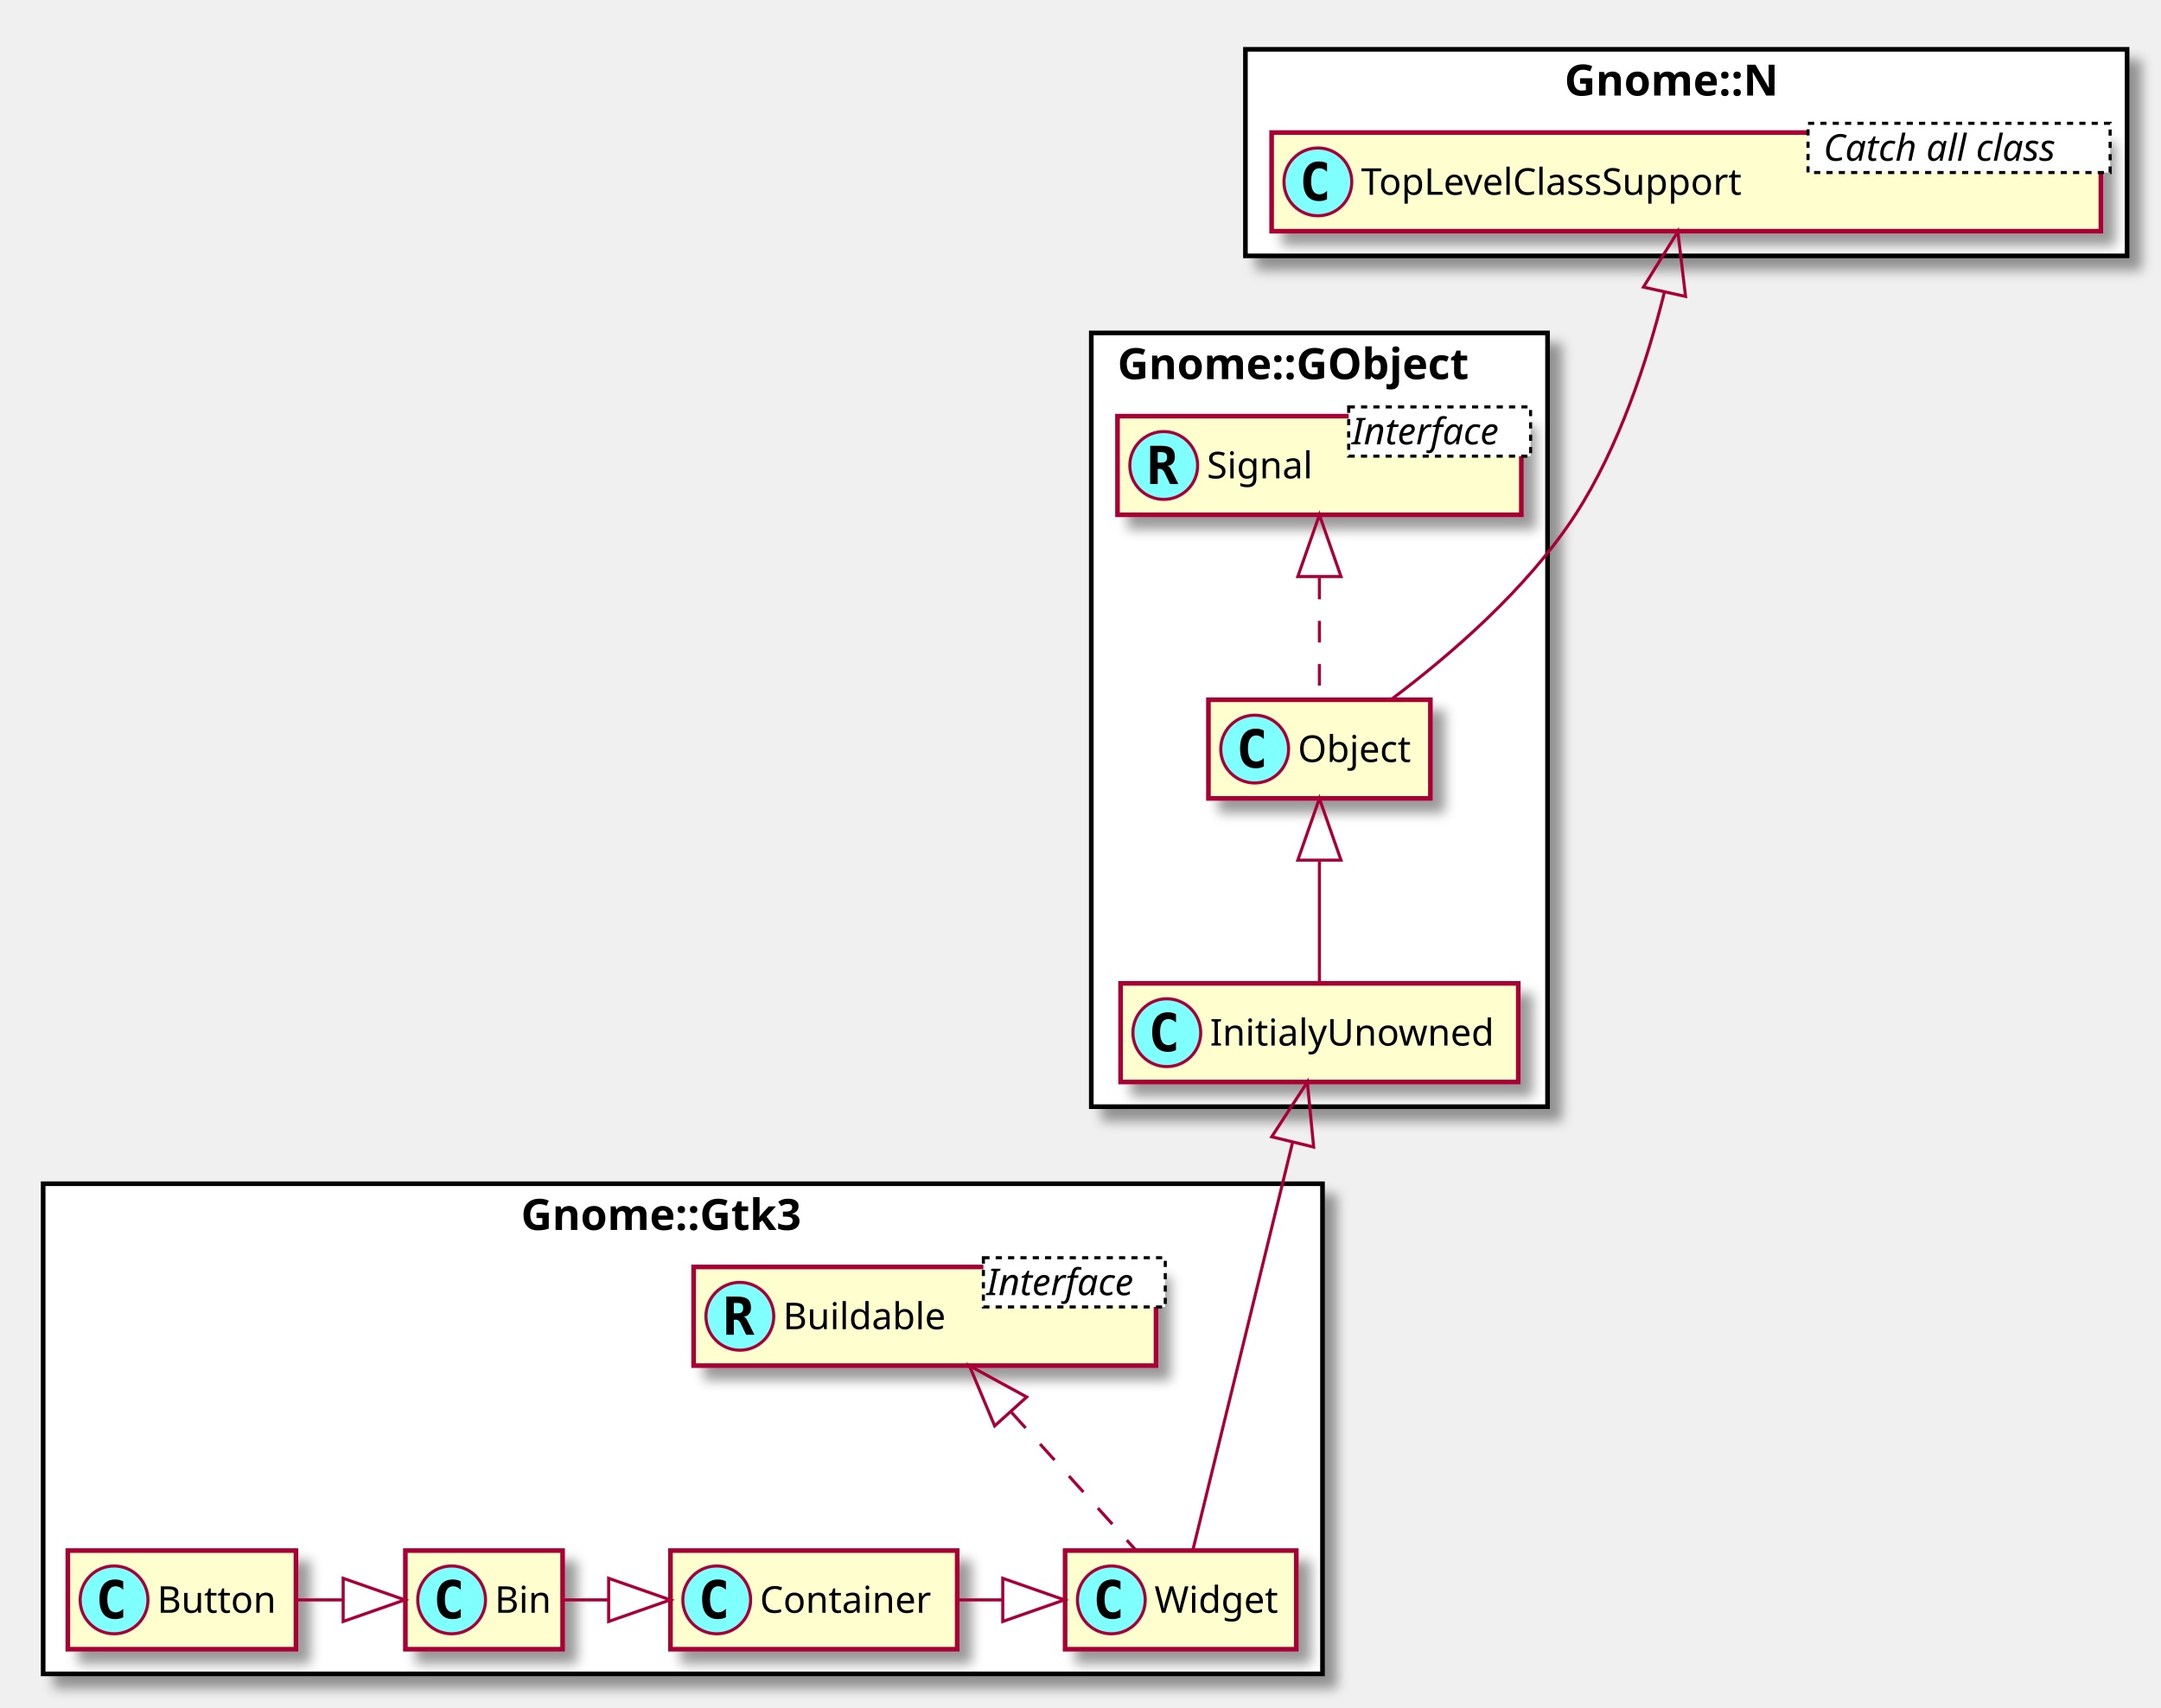
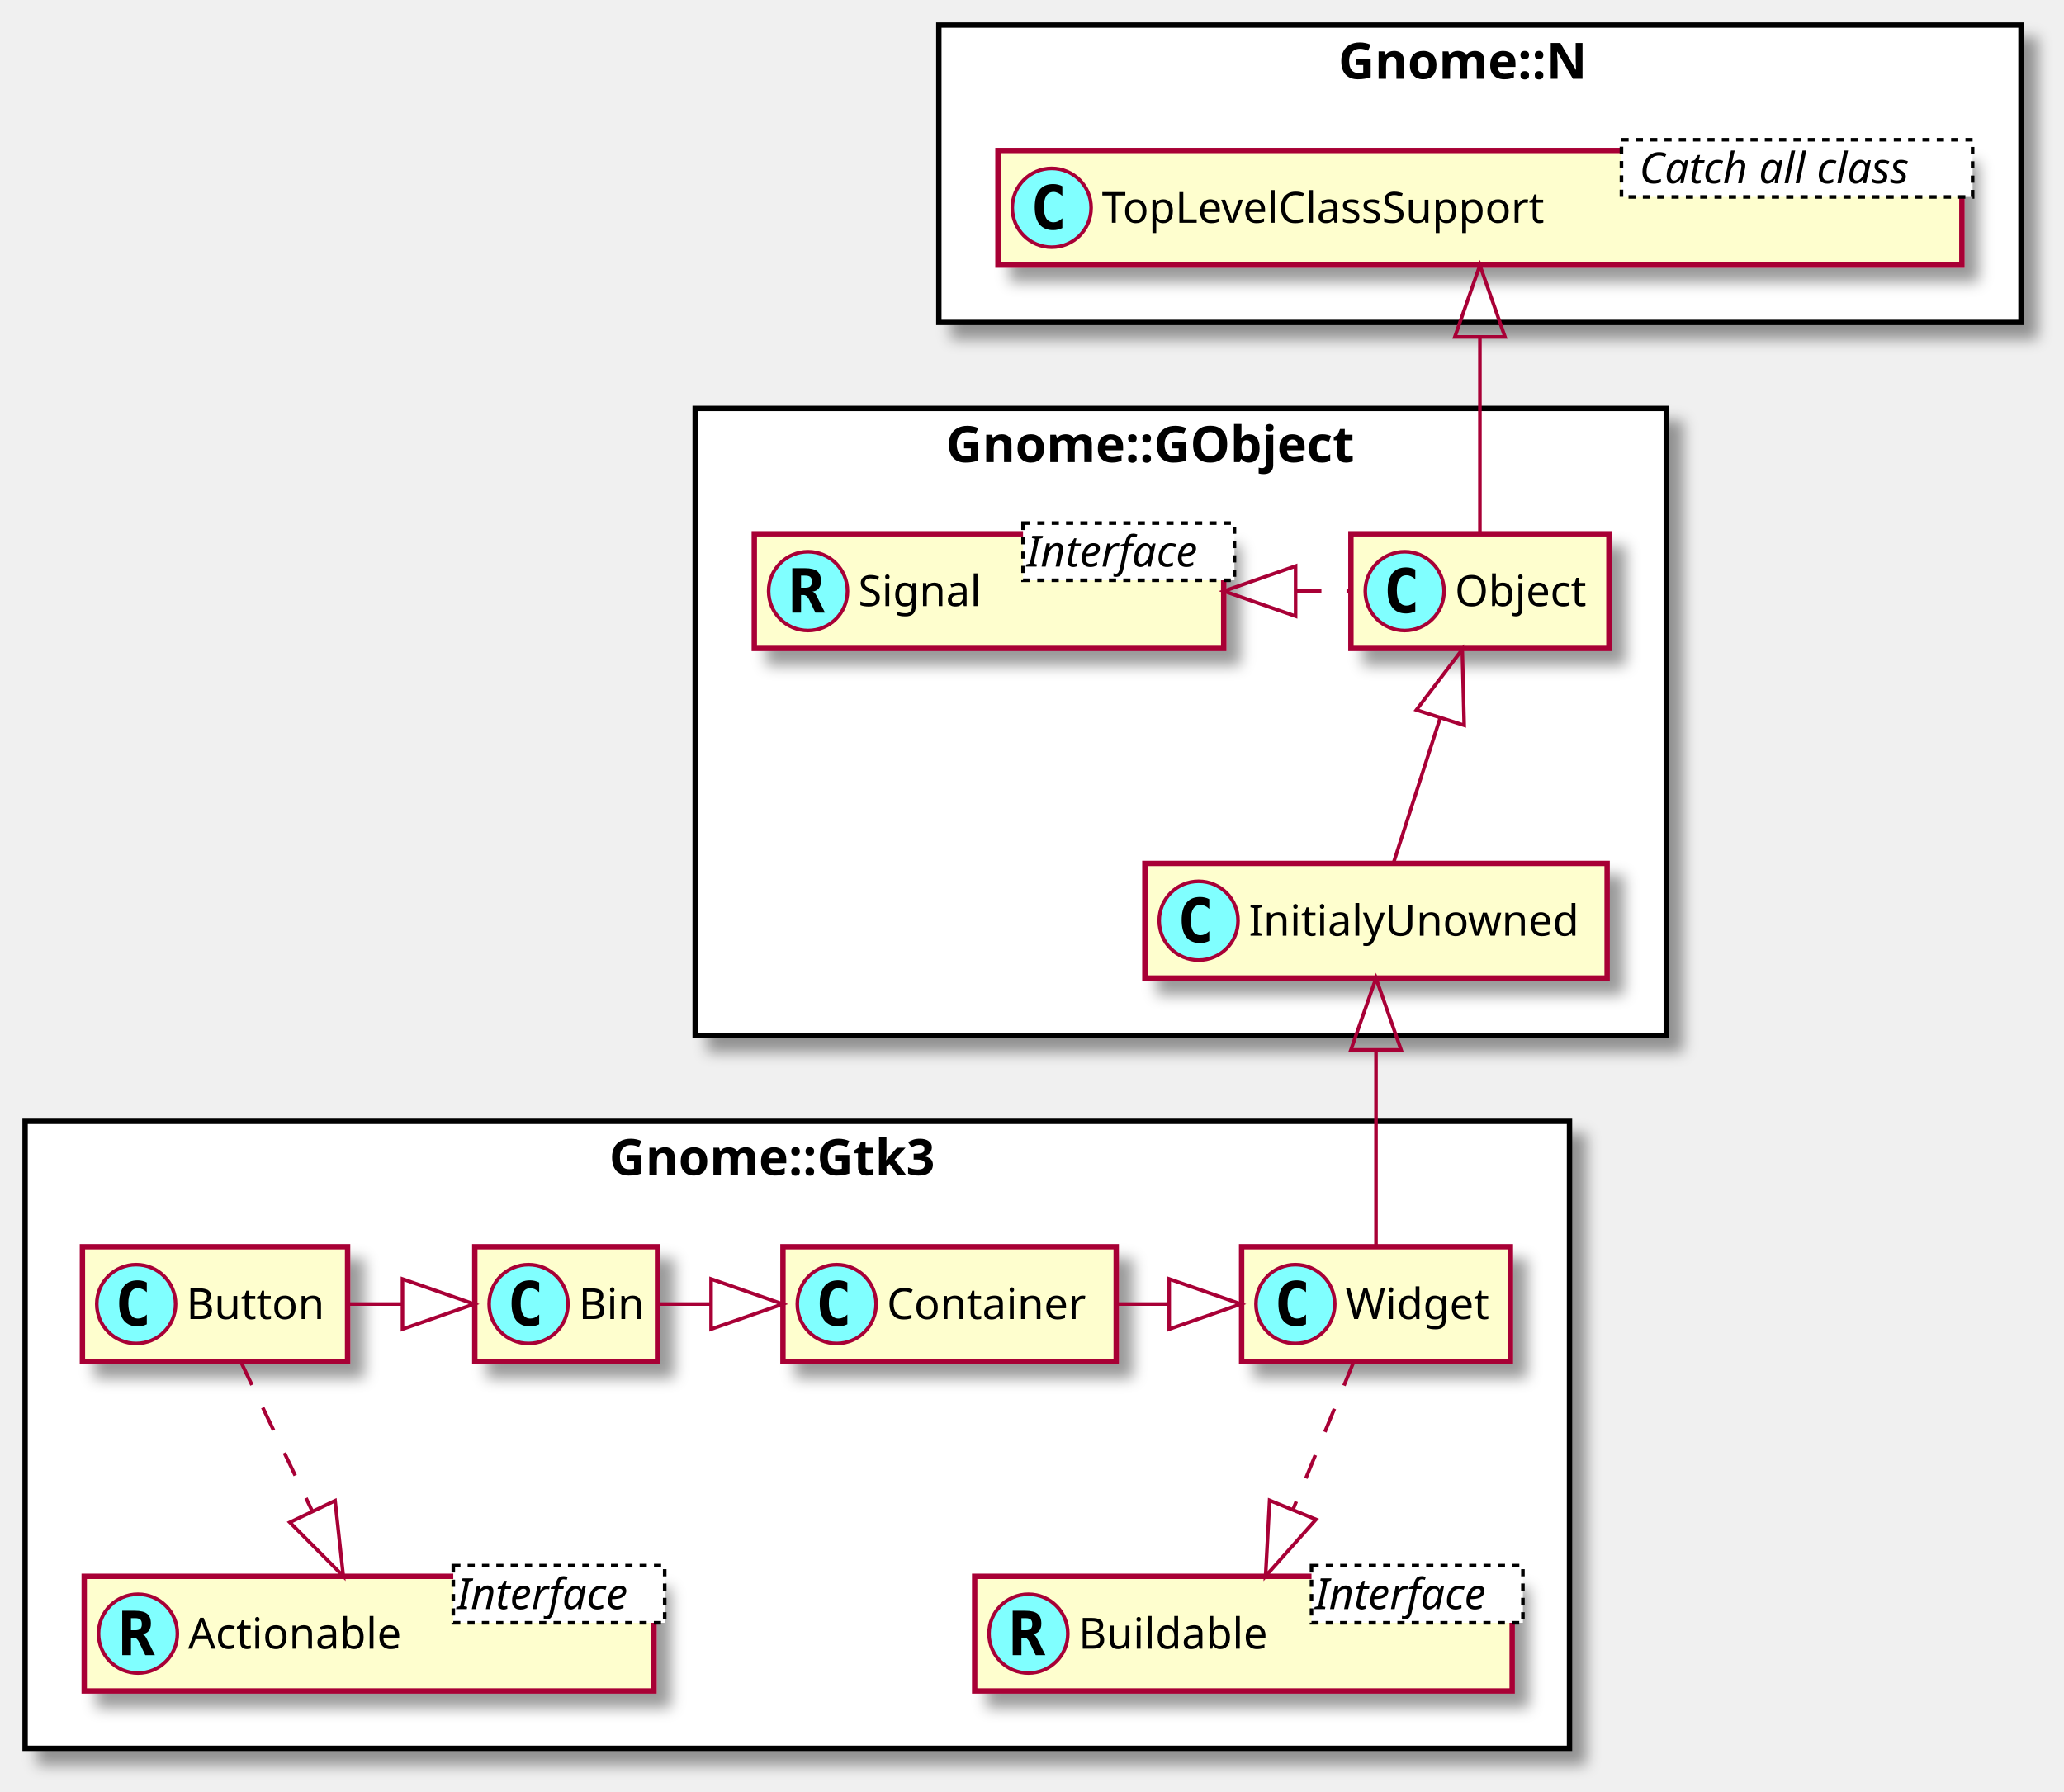
- <svg xmlns="http://www.w3.org/2000/svg" contentScriptType="application/ecmascript" contentStyleType="text/css" height="554px" preserveAspectRatio="none" style="width:701px;height:554px;" version="1.1" viewBox="0 0 701 554" width="701px" zoomAndPan="magnify">
+ <svg xmlns="http://www.w3.org/2000/svg" contentScriptType="application/ecmascript" contentStyleType="text/css" height="500px" preserveAspectRatio="none" style="width:576px;height:500px;" version="1.1" viewBox="0 0 576 500" width="576px" zoomAndPan="magnify">
  <defs>
-     <filter height="300%" id="fm3wmoeskgio3" width="300%" x="-1" y="-1">
+     <filter height="300%" id="f1koifuzyjq598" width="300%" x="-1" y="-1">
      <feGaussianBlur result="blurOut" stdDeviation="2.0" />
      <feColorMatrix in="blurOut" result="blurOut2" type="matrix" values="0 0 0 0 0 0 0 0 0 0 0 0 0 0 0 0 0 0 .4 0" />
      <feOffset dx="4.0" dy="4.0" in="blurOut2" result="blurOut3" />
      <feBlend in="SourceGraphic" in2="blurOut3" mode="normal" />
    </filter>
  </defs>
  <g>
-     <rect fill="#FFFFFF" filter="url(#fm3wmoeskgio3)" height="67" style="stroke: #000000; stroke-width: 1.5;" width="286" x="404" y="16" />
-     <text fill="#000000" font-family="sans-serif" font-size="14" font-weight="bold" lengthAdjust="spacingAndGlyphs" textLength="79" x="507.5" y="30.995">Gnome::N</text>
-     <rect fill="#FFFFFF" filter="url(#fm3wmoeskgio3)" height="251" style="stroke: #000000; stroke-width: 1.5;" width="148" x="354" y="108" />
-     <text fill="#000000" font-family="sans-serif" font-size="14" font-weight="bold" lengthAdjust="spacingAndGlyphs" textLength="131" x="362.5" y="122.995">Gnome::GObject</text>
-     <rect fill="#FFFFFF" filter="url(#fm3wmoeskgio3)" height="159" style="stroke: #000000; stroke-width: 1.5;" width="415" x="14" y="384" />
-     <text fill="#000000" font-family="sans-serif" font-size="14" font-weight="bold" lengthAdjust="spacingAndGlyphs" textLength="105" x="169" y="398.995">Gnome::Gtk3</text>
-     <rect fill="#FEFECE" filter="url(#fm3wmoeskgio3)" height="32" id="Gnome::N::TopLevelClassSupport" style="stroke: #A80036; stroke-width: 1.5;" width="269" x="412.5" y="43" />
-     <ellipse cx="427.5" cy="59" fill="#80FFFF" rx="11" ry="11" style="stroke: #A80036; stroke-width: 1.0;" />
-     <path d="M430.469,64.641 Q429.891,64.938 429.25,65.078 Q428.609,65.234 427.906,65.234 Q425.406,65.234 424.078,63.594 Q422.766,61.938 422.766,58.812 Q422.766,55.688 424.078,54.031 Q425.406,52.375 427.906,52.375 Q428.609,52.375 429.25,52.531 Q429.906,52.688 430.469,52.984 L430.469,55.703 Q429.844,55.125 429.25,54.859 Q428.656,54.578 428.031,54.578 Q426.688,54.578 426,55.656 Q425.312,56.719 425.312,58.812 Q425.312,60.906 426,61.984 Q426.688,63.047 428.031,63.047 Q428.656,63.047 429.25,62.781 Q429.844,62.5 430.469,61.922 L430.469,64.641 Z " />
-     <text fill="#000000" font-family="sans-serif" font-size="12" lengthAdjust="spacingAndGlyphs" textLength="137" x="441.5" y="63.181">TopLevelClassSupport</text>
-     <rect fill="#FFFFFF" height="15.969" style="stroke: #000000; stroke-width: 1.0; stroke-dasharray: 2.0,2.0;" width="98" x="586.5" y="40" />
-     <text fill="#000000" font-family="sans-serif" font-size="12" font-style="italic" lengthAdjust="spacingAndGlyphs" textLength="88" x="591.5" y="52.139">Catch all class</text>
-     <rect fill="#FEFECE" filter="url(#fm3wmoeskgio3)" height="32" id="Gnome::GObject::Signal" style="stroke: #A80036; stroke-width: 1.5;" width="131" x="362.5" y="135" />
-     <ellipse cx="377.5" cy="151" fill="#80FFFF" rx="11" ry="11" style="stroke: #A80036; stroke-width: 1.0;" />
-     <path d="M378.703,151.141 Q379.062,151.219 379.328,151.5 Q379.609,151.766 380,152.547 L382.234,157 L379.547,157 L378.047,153.875 Q377.984,153.734 377.875,153.5 Q377.219,152.109 376.328,152.109 L375.547,152.109 L375.547,157 L373.109,157 L373.109,144.609 L376.641,144.609 Q379.031,144.609 380.062,145.453 Q381.109,146.297 381.109,148.203 Q381.109,149.484 380.484,150.25 Q379.875,151 378.703,151.141 Z M375.547,146.672 L375.547,150.047 L376.703,150.047 Q377.719,150.047 378.141,149.656 Q378.578,149.25 378.578,148.344 Q378.578,147.453 378.141,147.062 Q377.719,146.672 376.703,146.672 L375.547,146.672 Z " />
-     <text fill="#000000" font-family="sans-serif" font-size="12" lengthAdjust="spacingAndGlyphs" textLength="38" x="391.5" y="155.181">Signal</text>
-     <rect fill="#FFFFFF" height="15.969" style="stroke: #000000; stroke-width: 1.0; stroke-dasharray: 2.0,2.0;" width="59" x="437.5" y="132" />
-     <text fill="#000000" font-family="sans-serif" font-size="12" font-style="italic" lengthAdjust="spacingAndGlyphs" textLength="57" x="438.5" y="144.139">Interface</text>
-     <rect fill="#FEFECE" filter="url(#fm3wmoeskgio3)" height="32" id="Gnome::GObject::Object" style="stroke: #A80036; stroke-width: 1.5;" width="72" x="392" y="227" />
-     <ellipse cx="407" cy="243" fill="#80FFFF" rx="11" ry="11" style="stroke: #A80036; stroke-width: 1.0;" />
-     <path d="M409.969,248.641 Q409.391,248.938 408.75,249.078 Q408.109,249.234 407.406,249.234 Q404.906,249.234 403.578,247.594 Q402.266,245.938 402.266,242.812 Q402.266,239.688 403.578,238.031 Q404.906,236.375 407.406,236.375 Q408.109,236.375 408.75,236.531 Q409.406,236.688 409.969,236.984 L409.969,239.703 Q409.344,239.125 408.75,238.859 Q408.156,238.578 407.531,238.578 Q406.188,238.578 405.5,239.656 Q404.812,240.719 404.812,242.812 Q404.812,244.906 405.5,245.984 Q406.188,247.047 407.531,247.047 Q408.156,247.047 408.75,246.781 Q409.344,246.5 409.969,245.922 L409.969,248.641 Z " />
-     <text fill="#000000" font-family="sans-serif" font-size="12" lengthAdjust="spacingAndGlyphs" textLength="40" x="421" y="247.181">Object</text>
-     <rect fill="#FEFECE" filter="url(#fm3wmoeskgio3)" height="32" id="Gnome::GObject::InitialyUnowned" style="stroke: #A80036; stroke-width: 1.5;" width="129" x="363.5" y="319" />
-     <ellipse cx="378.5" cy="335" fill="#80FFFF" rx="11" ry="11" style="stroke: #A80036; stroke-width: 1.0;" />
-     <path d="M381.469,340.641 Q380.891,340.938 380.25,341.078 Q379.609,341.234 378.906,341.234 Q376.406,341.234 375.078,339.594 Q373.766,337.938 373.766,334.812 Q373.766,331.688 375.078,330.031 Q376.406,328.375 378.906,328.375 Q379.609,328.375 380.25,328.531 Q380.906,328.688 381.469,328.984 L381.469,331.703 Q380.844,331.125 380.25,330.859 Q379.656,330.578 379.031,330.578 Q377.688,330.578 377,331.656 Q376.312,332.719 376.312,334.812 Q376.312,336.906 377,337.984 Q377.688,339.047 379.031,339.047 Q379.656,339.047 380.25,338.781 Q380.844,338.5 381.469,337.922 L381.469,340.641 Z " />
-     <text fill="#000000" font-family="sans-serif" font-size="12" lengthAdjust="spacingAndGlyphs" textLength="97" x="392.5" y="339.181">InitialyUnowned</text>
-     <rect fill="#FEFECE" filter="url(#fm3wmoeskgio3)" height="32" id="Gnome::Gtk3::Buildable" style="stroke: #A80036; stroke-width: 1.5;" width="150" x="225" y="411" />
-     <ellipse cx="240" cy="427" fill="#80FFFF" rx="11" ry="11" style="stroke: #A80036; stroke-width: 1.0;" />
-     <path d="M241.203,427.141 Q241.562,427.219 241.828,427.5 Q242.109,427.766 242.5,428.547 L244.734,433 L242.047,433 L240.547,429.875 Q240.484,429.734 240.375,429.5 Q239.719,428.109 238.828,428.109 L238.047,428.109 L238.047,433 L235.609,433 L235.609,420.609 L239.141,420.609 Q241.531,420.609 242.562,421.453 Q243.609,422.297 243.609,424.203 Q243.609,425.484 242.984,426.25 Q242.375,427 241.203,427.141 Z M238.047,422.672 L238.047,426.047 L239.203,426.047 Q240.219,426.047 240.641,425.656 Q241.078,425.25 241.078,424.344 Q241.078,423.453 240.641,423.062 Q240.219,422.672 239.203,422.672 L238.047,422.672 Z " />
-     <text fill="#000000" font-family="sans-serif" font-size="12" lengthAdjust="spacingAndGlyphs" textLength="57" x="254" y="431.181">Buildable</text>
-     <rect fill="#FFFFFF" height="15.969" style="stroke: #000000; stroke-width: 1.0; stroke-dasharray: 2.0,2.0;" width="59" x="319" y="408" />
-     <text fill="#000000" font-family="sans-serif" font-size="12" font-style="italic" lengthAdjust="spacingAndGlyphs" textLength="57" x="320" y="420.139">Interface</text>
-     <rect fill="#FEFECE" filter="url(#fm3wmoeskgio3)" height="32" id="Gnome::Gtk3::Widget" style="stroke: #A80036; stroke-width: 1.5;" width="75" x="345.5" y="503" />
-     <ellipse cx="360.5" cy="519" fill="#80FFFF" rx="11" ry="11" style="stroke: #A80036; stroke-width: 1.0;" />
-     <path d="M363.469,524.641 Q362.891,524.938 362.25,525.078 Q361.609,525.234 360.906,525.234 Q358.406,525.234 357.078,523.594 Q355.766,521.938 355.766,518.812 Q355.766,515.688 357.078,514.031 Q358.406,512.375 360.906,512.375 Q361.609,512.375 362.25,512.531 Q362.906,512.688 363.469,512.984 L363.469,515.703 Q362.844,515.125 362.25,514.859 Q361.656,514.578 361.031,514.578 Q359.688,514.578 359,515.656 Q358.312,516.719 358.312,518.812 Q358.312,520.906 359,521.984 Q359.688,523.047 361.031,523.047 Q361.656,523.047 362.25,522.781 Q362.844,522.5 363.469,521.922 L363.469,524.641 Z " />
-     <text fill="#000000" font-family="sans-serif" font-size="12" lengthAdjust="spacingAndGlyphs" textLength="43" x="374.5" y="523.181">Widget</text>
-     <rect fill="#FEFECE" filter="url(#fm3wmoeskgio3)" height="32" id="Gnome::Gtk3::Button" style="stroke: #A80036; stroke-width: 1.5;" width="74" x="22" y="503" />
-     <ellipse cx="37" cy="519" fill="#80FFFF" rx="11" ry="11" style="stroke: #A80036; stroke-width: 1.0;" />
-     <path d="M39.969,524.641 Q39.391,524.938 38.75,525.078 Q38.109,525.234 37.406,525.234 Q34.906,525.234 33.578,523.594 Q32.266,521.938 32.266,518.812 Q32.266,515.688 33.578,514.031 Q34.906,512.375 37.406,512.375 Q38.109,512.375 38.75,512.531 Q39.406,512.688 39.969,512.984 L39.969,515.703 Q39.344,515.125 38.75,514.859 Q38.156,514.578 37.531,514.578 Q36.188,514.578 35.5,515.656 Q34.812,516.719 34.812,518.812 Q34.812,520.906 35.5,521.984 Q36.188,523.047 37.531,523.047 Q38.156,523.047 38.75,522.781 Q39.344,522.5 39.969,521.922 L39.969,524.641 Z " />
-     <text fill="#000000" font-family="sans-serif" font-size="12" lengthAdjust="spacingAndGlyphs" textLength="42" x="51" y="523.181">Button</text>
-     <rect fill="#FEFECE" filter="url(#fm3wmoeskgio3)" height="32" id="Gnome::Gtk3::Bin" style="stroke: #A80036; stroke-width: 1.5;" width="51" x="131.5" y="503" />
-     <ellipse cx="146.5" cy="519" fill="#80FFFF" rx="11" ry="11" style="stroke: #A80036; stroke-width: 1.0;" />
-     <path d="M149.469,524.641 Q148.891,524.938 148.25,525.078 Q147.609,525.234 146.906,525.234 Q144.406,525.234 143.078,523.594 Q141.766,521.938 141.766,518.812 Q141.766,515.688 143.078,514.031 Q144.406,512.375 146.906,512.375 Q147.609,512.375 148.25,512.531 Q148.906,512.688 149.469,512.984 L149.469,515.703 Q148.844,515.125 148.25,514.859 Q147.656,514.578 147.031,514.578 Q145.688,514.578 145,515.656 Q144.312,516.719 144.312,518.812 Q144.312,520.906 145,521.984 Q145.688,523.047 147.031,523.047 Q147.656,523.047 148.25,522.781 Q148.844,522.5 149.469,521.922 L149.469,524.641 Z " />
-     <text fill="#000000" font-family="sans-serif" font-size="12" lengthAdjust="spacingAndGlyphs" textLength="19" x="160.5" y="523.181">Bin</text>
-     <rect fill="#FEFECE" filter="url(#fm3wmoeskgio3)" height="32" id="Gnome::Gtk3::Container" style="stroke: #A80036; stroke-width: 1.5;" width="93" x="217.5" y="503" />
-     <ellipse cx="232.5" cy="519" fill="#80FFFF" rx="11" ry="11" style="stroke: #A80036; stroke-width: 1.0;" />
-     <path d="M235.469,524.641 Q234.891,524.938 234.25,525.078 Q233.609,525.234 232.906,525.234 Q230.406,525.234 229.078,523.594 Q227.766,521.938 227.766,518.812 Q227.766,515.688 229.078,514.031 Q230.406,512.375 232.906,512.375 Q233.609,512.375 234.25,512.531 Q234.906,512.688 235.469,512.984 L235.469,515.703 Q234.844,515.125 234.25,514.859 Q233.656,514.578 233.031,514.578 Q231.688,514.578 231,515.656 Q230.312,516.719 230.312,518.812 Q230.312,520.906 231,521.984 Q231.688,523.047 233.031,523.047 Q233.656,523.047 234.25,522.781 Q234.844,522.5 235.469,521.922 L235.469,524.641 Z " />
-     <text fill="#000000" font-family="sans-serif" font-size="12" lengthAdjust="spacingAndGlyphs" textLength="61" x="246.5" y="523.181">Container</text>
-     <path d="M328.006,458.042 C341.564,473.071 357.279,490.49 368.43,502.85 " fill="none" id="Gnome::Gtk3::Buildable-Gnome::Gtk3::Widget" style="stroke: #A80036; stroke-width: 1.0; stroke-dasharray: 7.0,7.0;" />
-     <polygon fill="none" points="322.657,462.564,314.457,443.025,333.052,453.186,322.657,462.564" style="stroke: #A80036; stroke-width: 1.0;" />
-     <path d="M539.932,94.691 C534.432,116.766 525.281,144.99 511,167 C495.26,191.257 469.979,212.868 451.449,226.786 " fill="none" id="Gnome::N::TopLevelClassSupport-Gnome::GObject::Object" style="stroke: #A80036; stroke-width: 1.0;" />
-     <polygon fill="none" points="533.107,93.133,544.271,75.123,546.775,96.164,533.107,93.133" style="stroke: #A80036; stroke-width: 1.0;" />
-     <path d="M428,279.405 C428,293.079 428,307.937 428,318.85 " fill="none" id="Gnome::GObject::Object-Gnome::GObject::InitialyUnowned" style="stroke: #A80036; stroke-width: 1.0;" />
-     <polygon fill="none" points="421,279.025,428,259.025,435,279.025,421,279.025" style="stroke: #A80036; stroke-width: 1.0;" />
-     <path d="M428,187.405 C428,201.079 428,215.937 428,226.85 " fill="none" id="Gnome::GObject::Signal-Gnome::GObject::Object" style="stroke: #A80036; stroke-width: 1.0; stroke-dasharray: 7.0,7.0;" />
-     <polygon fill="none" points="421,187.025,428,167.025,435,187.025,421,187.025" style="stroke: #A80036; stroke-width: 1.0;" />
-     <path d="M419.267,370.707 C409.503,410.633 394.119,473.534 386.938,502.899 " fill="none" id="Gnome::GObject::InitialyUnowned-Gnome::Gtk3::Widget" style="stroke: #A80036; stroke-width: 1.0;" />
-     <polygon fill="none" points="412.534,368.771,424.085,351.007,426.134,372.097,412.534,368.771" style="stroke: #A80036; stroke-width: 1.0;" />
-     <path d="M96.133,519 C101.173,519 106.213,519 111.253,519 " fill="none" id="Gnome::Gtk3::Button-Gnome::Gtk3::Bin" style="stroke: #A80036; stroke-width: 1.0;" />
-     <polygon fill="none" points="111.322,512,131.322,519,111.322,526,111.322,512" style="stroke: #A80036; stroke-width: 1.0;" />
-     <path d="M182.914,519 C187.679,519 192.444,519 197.209,519 " fill="none" id="Gnome::Gtk3::Bin-Gnome::Gtk3::Container" style="stroke: #A80036; stroke-width: 1.0;" />
-     <polygon fill="none" points="197.439,512,217.439,519,197.439,526,197.439,512" style="stroke: #A80036; stroke-width: 1.0;" />
-     <path d="M310.949,519 C315.688,519 320.428,519 325.167,519 " fill="none" id="Gnome::Gtk3::Container-Gnome::Gtk3::Widget" style="stroke: #A80036; stroke-width: 1.0;" />
-     <polygon fill="none" points="325.286,512,345.286,519,325.286,526,325.286,512" style="stroke: #A80036; stroke-width: 1.0;" />
+     <rect fill="#FFFFFF" filter="url(#f1koifuzyjq598)" height="83" style="stroke: #000000; stroke-width: 1.5;" width="302" x="262" y="7" />
+     <text fill="#000000" font-family="sans-serif" font-size="14" font-weight="bold" lengthAdjust="spacingAndGlyphs" textLength="79" x="373.5" y="21.995">Gnome::N</text>
+     <rect fill="#FFFFFF" filter="url(#f1koifuzyjq598)" height="175" style="stroke: #000000; stroke-width: 1.5;" width="271" x="194" y="114" />
+     <text fill="#000000" font-family="sans-serif" font-size="14" font-weight="bold" lengthAdjust="spacingAndGlyphs" textLength="131" x="264" y="128.995">Gnome::GObject</text>
+     <rect fill="#FFFFFF" filter="url(#f1koifuzyjq598)" height="175" style="stroke: #000000; stroke-width: 1.5;" width="431" x="7" y="313" />
+     <text fill="#000000" font-family="sans-serif" font-size="14" font-weight="bold" lengthAdjust="spacingAndGlyphs" textLength="105" x="170" y="327.995">Gnome::Gtk3</text>
+     <rect codeLine="9" fill="#FEFECE" filter="url(#f1koifuzyjq598)" height="32" id="Gnome::N::TopLevelClassSupport" style="stroke: #A80036; stroke-width: 1.5;" width="269" x="278.5" y="42" />
+     <ellipse cx="293.5" cy="58" fill="#80FFFF" rx="11" ry="11" style="stroke: #A80036; stroke-width: 1.0;" />
+     <path d="M296.469,63.641 Q295.891,63.938 295.25,64.078 Q294.609,64.234 293.906,64.234 Q291.406,64.234 290.078,62.594 Q288.766,60.938 288.766,57.812 Q288.766,54.688 290.078,53.031 Q291.406,51.375 293.906,51.375 Q294.609,51.375 295.25,51.531 Q295.906,51.688 296.469,51.984 L296.469,54.703 Q295.844,54.125 295.25,53.859 Q294.656,53.578 294.031,53.578 Q292.688,53.578 292,54.656 Q291.312,55.719 291.312,57.812 Q291.312,59.906 292,60.984 Q292.688,62.047 294.031,62.047 Q294.656,62.047 295.25,61.781 Q295.844,61.5 296.469,60.922 L296.469,63.641 Z " />
+     <text fill="#000000" font-family="sans-serif" font-size="12" lengthAdjust="spacingAndGlyphs" textLength="137" x="307.5" y="62.181">TopLevelClassSupport</text>
+     <rect fill="#FFFFFF" height="15.969" style="stroke: #000000; stroke-width: 1.0; stroke-dasharray: 2.0,2.0;" width="98" x="452.5" y="39" />
+     <text fill="#000000" font-family="sans-serif" font-size="12" font-style="italic" lengthAdjust="spacingAndGlyphs" textLength="88" x="457.5" y="51.139">Catch all class</text>
+     <rect codeLine="12" fill="#FEFECE" filter="url(#f1koifuzyjq598)" height="32" id="Gnome::GObject::Signal" style="stroke: #A80036; stroke-width: 1.5;" width="131" x="210.5" y="149" />
+     <ellipse cx="225.5" cy="165" fill="#80FFFF" rx="11" ry="11" style="stroke: #A80036; stroke-width: 1.0;" />
+     <path d="M226.703,165.141 Q227.062,165.219 227.328,165.5 Q227.609,165.766 228,166.547 L230.234,171 L227.547,171 L226.047,167.875 Q225.984,167.734 225.875,167.5 Q225.219,166.109 224.328,166.109 L223.547,166.109 L223.547,171 L221.109,171 L221.109,158.609 L224.641,158.609 Q227.031,158.609 228.062,159.453 Q229.109,160.297 229.109,162.203 Q229.109,163.484 228.484,164.25 Q227.875,165 226.703,165.141 Z M223.547,160.672 L223.547,164.047 L224.703,164.047 Q225.719,164.047 226.141,163.656 Q226.578,163.25 226.578,162.344 Q226.578,161.453 226.141,161.062 Q225.719,160.672 224.703,160.672 L223.547,160.672 Z " />
+     <text fill="#000000" font-family="sans-serif" font-size="12" lengthAdjust="spacingAndGlyphs" textLength="38" x="239.5" y="169.181">Signal</text>
+     <rect fill="#FFFFFF" height="15.969" style="stroke: #000000; stroke-width: 1.0; stroke-dasharray: 2.0,2.0;" width="59" x="285.5" y="146" />
+     <text fill="#000000" font-family="sans-serif" font-size="12" font-style="italic" lengthAdjust="spacingAndGlyphs" textLength="57" x="286.5" y="158.139">Interface</text>
+     <rect fill="#FEFECE" filter="url(#f1koifuzyjq598)" height="32" id="Gnome::GObject::Object" style="stroke: #A80036; stroke-width: 1.5;" width="72" x="377" y="149" />
+     <ellipse cx="392" cy="165" fill="#80FFFF" rx="11" ry="11" style="stroke: #A80036; stroke-width: 1.0;" />
+     <path d="M394.969,170.641 Q394.391,170.938 393.75,171.078 Q393.109,171.234 392.406,171.234 Q389.906,171.234 388.578,169.594 Q387.266,167.938 387.266,164.812 Q387.266,161.688 388.578,160.031 Q389.906,158.375 392.406,158.375 Q393.109,158.375 393.75,158.531 Q394.406,158.688 394.969,158.984 L394.969,161.703 Q394.344,161.125 393.75,160.859 Q393.156,160.578 392.531,160.578 Q391.188,160.578 390.5,161.656 Q389.812,162.719 389.812,164.812 Q389.812,166.906 390.5,167.984 Q391.188,169.047 392.531,169.047 Q393.156,169.047 393.75,168.781 Q394.344,168.5 394.969,167.922 L394.969,170.641 Z " />
+     <text fill="#000000" font-family="sans-serif" font-size="12" lengthAdjust="spacingAndGlyphs" textLength="40" x="406" y="169.181">Object</text>
+     <rect fill="#FEFECE" filter="url(#f1koifuzyjq598)" height="32" id="Gnome::GObject::InitialyUnowned" style="stroke: #A80036; stroke-width: 1.5;" width="129" x="319.5" y="241" />
+     <ellipse cx="334.5" cy="257" fill="#80FFFF" rx="11" ry="11" style="stroke: #A80036; stroke-width: 1.0;" />
+     <path d="M337.469,262.641 Q336.891,262.938 336.25,263.078 Q335.609,263.234 334.906,263.234 Q332.406,263.234 331.078,261.594 Q329.766,259.938 329.766,256.812 Q329.766,253.688 331.078,252.031 Q332.406,250.375 334.906,250.375 Q335.609,250.375 336.25,250.531 Q336.906,250.688 337.469,250.984 L337.469,253.703 Q336.844,253.125 336.25,252.859 Q335.656,252.578 335.031,252.578 Q333.688,252.578 333,253.656 Q332.312,254.719 332.312,256.812 Q332.312,258.906 333,259.984 Q333.688,261.047 335.031,261.047 Q335.656,261.047 336.25,260.781 Q336.844,260.5 337.469,259.922 L337.469,262.641 Z " />
+     <text fill="#000000" font-family="sans-serif" font-size="12" lengthAdjust="spacingAndGlyphs" textLength="97" x="348.5" y="261.181">InitialyUnowned</text>
+     <rect codeLine="15" fill="#FEFECE" filter="url(#f1koifuzyjq598)" height="32" id="Gnome::Gtk3::Buildable" style="stroke: #A80036; stroke-width: 1.5;" width="150" x="272" y="440" />
+     <ellipse cx="287" cy="456" fill="#80FFFF" rx="11" ry="11" style="stroke: #A80036; stroke-width: 1.0;" />
+     <path d="M288.203,456.141 Q288.562,456.219 288.828,456.5 Q289.109,456.766 289.5,457.547 L291.734,462 L289.047,462 L287.547,458.875 Q287.484,458.734 287.375,458.5 Q286.719,457.109 285.828,457.109 L285.047,457.109 L285.047,462 L282.609,462 L282.609,449.609 L286.141,449.609 Q288.531,449.609 289.562,450.453 Q290.609,451.297 290.609,453.203 Q290.609,454.484 289.984,455.25 Q289.375,456 288.203,456.141 Z M285.047,451.672 L285.047,455.047 L286.203,455.047 Q287.219,455.047 287.641,454.656 Q288.078,454.25 288.078,453.344 Q288.078,452.453 287.641,452.062 Q287.219,451.672 286.203,451.672 L285.047,451.672 Z " />
+     <text fill="#000000" font-family="sans-serif" font-size="12" lengthAdjust="spacingAndGlyphs" textLength="57" x="301" y="460.181">Buildable</text>
+     <rect fill="#FFFFFF" height="15.969" style="stroke: #000000; stroke-width: 1.0; stroke-dasharray: 2.0,2.0;" width="59" x="366" y="437" />
+     <text fill="#000000" font-family="sans-serif" font-size="12" font-style="italic" lengthAdjust="spacingAndGlyphs" textLength="57" x="367" y="449.139">Interface</text>
+     <rect codeLine="18" fill="#FEFECE" filter="url(#f1koifuzyjq598)" height="32" id="Gnome::Gtk3::Actionable" style="stroke: #A80036; stroke-width: 1.5;" width="159" x="23.5" y="440" />
+     <ellipse cx="38.5" cy="456" fill="#80FFFF" rx="11" ry="11" style="stroke: #A80036; stroke-width: 1.0;" />
+     <path d="M39.703,456.141 Q40.062,456.219 40.328,456.5 Q40.609,456.766 41,457.547 L43.234,462 L40.547,462 L39.047,458.875 Q38.984,458.734 38.875,458.5 Q38.219,457.109 37.328,457.109 L36.547,457.109 L36.547,462 L34.109,462 L34.109,449.609 L37.641,449.609 Q40.031,449.609 41.062,450.453 Q42.109,451.297 42.109,453.203 Q42.109,454.484 41.484,455.25 Q40.875,456 39.703,456.141 Z M36.547,451.672 L36.547,455.047 L37.703,455.047 Q38.719,455.047 39.141,454.656 Q39.578,454.25 39.578,453.344 Q39.578,452.453 39.141,452.062 Q38.719,451.672 37.703,451.672 L36.547,451.672 Z " />
+     <text fill="#000000" font-family="sans-serif" font-size="12" lengthAdjust="spacingAndGlyphs" textLength="66" x="52.5" y="460.181">Actionable</text>
+     <rect fill="#FFFFFF" height="15.969" style="stroke: #000000; stroke-width: 1.0; stroke-dasharray: 2.0,2.0;" width="59" x="126.5" y="437" />
+     <text fill="#000000" font-family="sans-serif" font-size="12" font-style="italic" lengthAdjust="spacingAndGlyphs" textLength="57" x="127.5" y="449.139">Interface</text>
+     <rect fill="#FEFECE" filter="url(#f1koifuzyjq598)" height="32" id="Gnome::Gtk3::Widget" style="stroke: #A80036; stroke-width: 1.5;" width="75" x="346.5" y="348" />
+     <ellipse cx="361.5" cy="364" fill="#80FFFF" rx="11" ry="11" style="stroke: #A80036; stroke-width: 1.0;" />
+     <path d="M364.469,369.641 Q363.891,369.938 363.25,370.078 Q362.609,370.234 361.906,370.234 Q359.406,370.234 358.078,368.594 Q356.766,366.938 356.766,363.812 Q356.766,360.688 358.078,359.031 Q359.406,357.375 361.906,357.375 Q362.609,357.375 363.25,357.531 Q363.906,357.688 364.469,357.984 L364.469,360.703 Q363.844,360.125 363.25,359.859 Q362.656,359.578 362.031,359.578 Q360.688,359.578 360,360.656 Q359.312,361.719 359.312,363.812 Q359.312,365.906 360,366.984 Q360.688,368.047 362.031,368.047 Q362.656,368.047 363.25,367.781 Q363.844,367.5 364.469,366.922 L364.469,369.641 Z " />
+     <text fill="#000000" font-family="sans-serif" font-size="12" lengthAdjust="spacingAndGlyphs" textLength="43" x="375.5" y="368.181">Widget</text>
+     <rect fill="#FEFECE" filter="url(#f1koifuzyjq598)" height="32" id="Gnome::Gtk3::Button" style="stroke: #A80036; stroke-width: 1.5;" width="74" x="23" y="348" />
+     <ellipse cx="38" cy="364" fill="#80FFFF" rx="11" ry="11" style="stroke: #A80036; stroke-width: 1.0;" />
+     <path d="M40.969,369.641 Q40.391,369.938 39.75,370.078 Q39.109,370.234 38.406,370.234 Q35.906,370.234 34.578,368.594 Q33.266,366.938 33.266,363.812 Q33.266,360.688 34.578,359.031 Q35.906,357.375 38.406,357.375 Q39.109,357.375 39.75,357.531 Q40.406,357.688 40.969,357.984 L40.969,360.703 Q40.344,360.125 39.75,359.859 Q39.156,359.578 38.531,359.578 Q37.188,359.578 36.5,360.656 Q35.812,361.719 35.812,363.812 Q35.812,365.906 36.5,366.984 Q37.188,368.047 38.531,368.047 Q39.156,368.047 39.75,367.781 Q40.344,367.5 40.969,366.922 L40.969,369.641 Z " />
+     <text fill="#000000" font-family="sans-serif" font-size="12" lengthAdjust="spacingAndGlyphs" textLength="42" x="52" y="368.181">Button</text>
+     <rect fill="#FEFECE" filter="url(#f1koifuzyjq598)" height="32" id="Gnome::Gtk3::Bin" style="stroke: #A80036; stroke-width: 1.5;" width="51" x="132.5" y="348" />
+     <ellipse cx="147.5" cy="364" fill="#80FFFF" rx="11" ry="11" style="stroke: #A80036; stroke-width: 1.0;" />
+     <path d="M150.469,369.641 Q149.891,369.938 149.25,370.078 Q148.609,370.234 147.906,370.234 Q145.406,370.234 144.078,368.594 Q142.766,366.938 142.766,363.812 Q142.766,360.688 144.078,359.031 Q145.406,357.375 147.906,357.375 Q148.609,357.375 149.25,357.531 Q149.906,357.688 150.469,357.984 L150.469,360.703 Q149.844,360.125 149.25,359.859 Q148.656,359.578 148.031,359.578 Q146.688,359.578 146,360.656 Q145.312,361.719 145.312,363.812 Q145.312,365.906 146,366.984 Q146.688,368.047 148.031,368.047 Q148.656,368.047 149.25,367.781 Q149.844,367.5 150.469,366.922 L150.469,369.641 Z " />
+     <text fill="#000000" font-family="sans-serif" font-size="12" lengthAdjust="spacingAndGlyphs" textLength="19" x="161.5" y="368.181">Bin</text>
+     <rect fill="#FEFECE" filter="url(#f1koifuzyjq598)" height="32" id="Gnome::Gtk3::Container" style="stroke: #A80036; stroke-width: 1.5;" width="93" x="218.5" y="348" />
+     <ellipse cx="233.5" cy="364" fill="#80FFFF" rx="11" ry="11" style="stroke: #A80036; stroke-width: 1.0;" />
+     <path d="M236.469,369.641 Q235.891,369.938 235.25,370.078 Q234.609,370.234 233.906,370.234 Q231.406,370.234 230.078,368.594 Q228.766,366.938 228.766,363.812 Q228.766,360.688 230.078,359.031 Q231.406,357.375 233.906,357.375 Q234.609,357.375 235.25,357.531 Q235.906,357.688 236.469,357.984 L236.469,360.703 Q235.844,360.125 235.25,359.859 Q234.656,359.578 234.031,359.578 Q232.688,359.578 232,360.656 Q231.312,361.719 231.312,363.812 Q231.312,365.906 232,366.984 Q232.688,368.047 234.031,368.047 Q234.656,368.047 235.25,367.781 Q235.844,367.5 236.469,366.922 L236.469,369.641 Z " />
+     <text fill="#000000" font-family="sans-serif" font-size="12" lengthAdjust="spacingAndGlyphs" textLength="61" x="247.5" y="368.181">Container</text>
+     <path codeLine="22" d="M413,94.1 C413,112.76 413,134.73 413,148.98 " fill="none" id="Gnome::N::TopLevelClassSupport-backto-Gnome::GObject::Object" style="stroke: #A80036; stroke-width: 1.0;" />
+     <polygon fill="none" points="406,94.04,413,74.04,420,94.04,406,94.04" style="stroke: #A80036; stroke-width: 1.0;" />
+     <path codeLine="23" d="M401.84,200.63 C397.34,214.59 392.39,229.96 388.85,240.96 " fill="none" id="Gnome::GObject::Object-backto-Gnome::GObject::InitialyUnowned" style="stroke: #A80036; stroke-width: 1.0;" />
+     <polygon fill="none" points="395.28,198.16,408.08,181.27,408.61,202.45,395.28,198.16" style="stroke: #A80036; stroke-width: 1.0;" />
+     <path codeLine="24" d="M361.77,165 C366.85,165 371.92,165 377,165 " fill="none" id="Gnome::GObject::Signal-backto-Gnome::GObject::Object" style="stroke: #A80036; stroke-width: 1.0; stroke-dasharray: 7.0,7.0;" />
+     <polygon fill="none" points="361.56,172,341.56,165,361.56,158,361.56,172" style="stroke: #A80036; stroke-width: 1.0;" />
+     <path codeLine="26" d="M384,293.1 C384,311.76 384,333.73 384,347.98 " fill="none" id="Gnome::GObject::InitialyUnowned-backto-Gnome::Gtk3::Widget" style="stroke: #A80036; stroke-width: 1.0;" />
+     <polygon fill="none" points="377,293.04,384,273.04,391,293.04,377,293.04" style="stroke: #A80036; stroke-width: 1.0;" />
+     <path codeLine="27" d="M377.72,380.27 C373.12,391.45 366.7,407.08 360.92,421.15 " fill="none" id="Gnome::Gtk3::Widget-to-Gnome::Gtk3::Buildable" style="stroke: #A80036; stroke-width: 1.0; stroke-dasharray: 7.0,7.0;" />
+     <polygon fill="none" points="367.26,424.12,353.18,439.96,354.31,418.8,367.26,424.12" style="stroke: #A80036; stroke-width: 1.0;" />
+     <path codeLine="29" d="M97.13,364 C102.17,364 107.21,364 112.25,364 " fill="none" id="Gnome::Gtk3::Button-to-Gnome::Gtk3::Bin" style="stroke: #A80036; stroke-width: 1.0;" />
+     <polygon fill="none" points="112.32,357,132.32,364,112.32,371,112.32,357" style="stroke: #A80036; stroke-width: 1.0;" />
+     <path codeLine="30" d="M67.29,380.27 C72.7,391.58 80.28,407.44 87.06,421.64 " fill="none" id="Gnome::Gtk3::Button-to-Gnome::Gtk3::Actionable" style="stroke: #A80036; stroke-width: 1.0; stroke-dasharray: 7.0,7.0;" />
+     <polygon fill="none" points="93.51,418.89,95.81,439.96,80.88,424.93,93.51,418.89" style="stroke: #A80036; stroke-width: 1.0;" />
+     <path codeLine="31" d="M183.91,364 C188.68,364 193.44,364 198.21,364 " fill="none" id="Gnome::Gtk3::Bin-to-Gnome::Gtk3::Container" style="stroke: #A80036; stroke-width: 1.0;" />
+     <polygon fill="none" points="198.44,357,218.44,364,198.44,371,198.44,357" style="stroke: #A80036; stroke-width: 1.0;" />
+     <path codeLine="32" d="M311.95,364 C316.69,364 321.43,364 326.17,364 " fill="none" id="Gnome::Gtk3::Container-to-Gnome::Gtk3::Widget" style="stroke: #A80036; stroke-width: 1.0;" />
+     <polygon fill="none" points="326.29,357,346.29,364,326.29,371,326.29,357" style="stroke: #A80036; stroke-width: 1.0;" />
  </g>
</svg>
